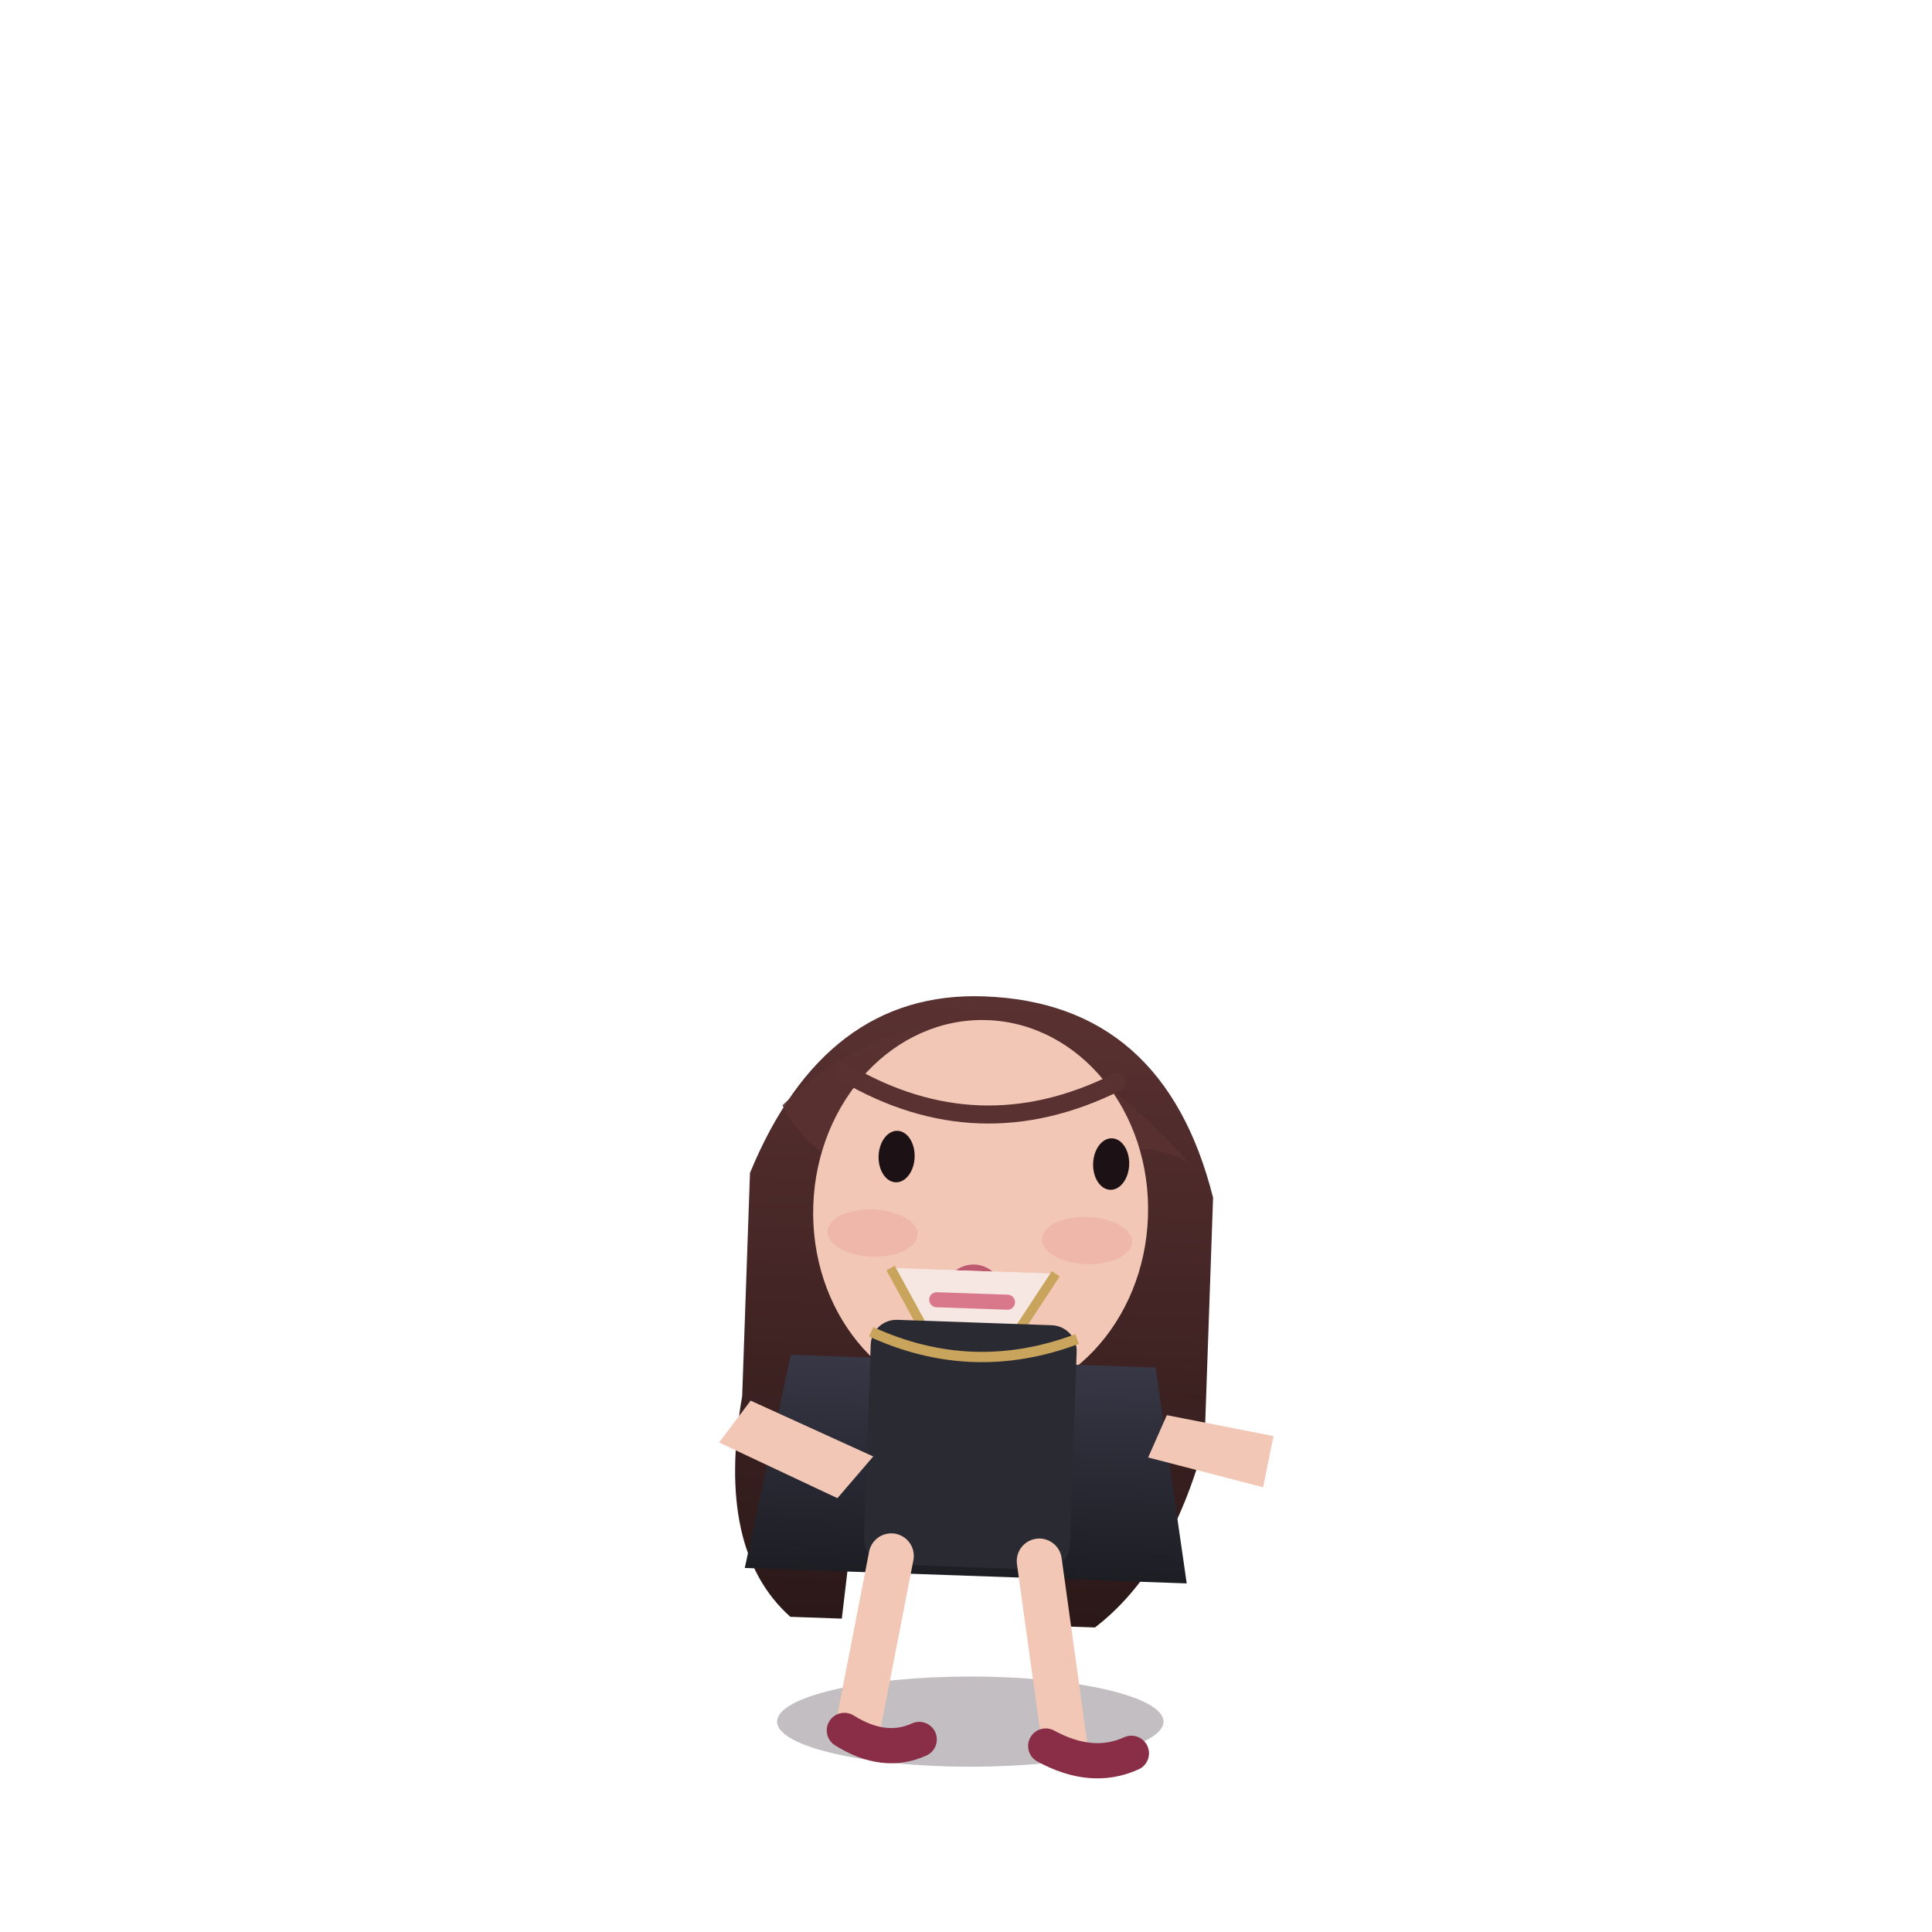
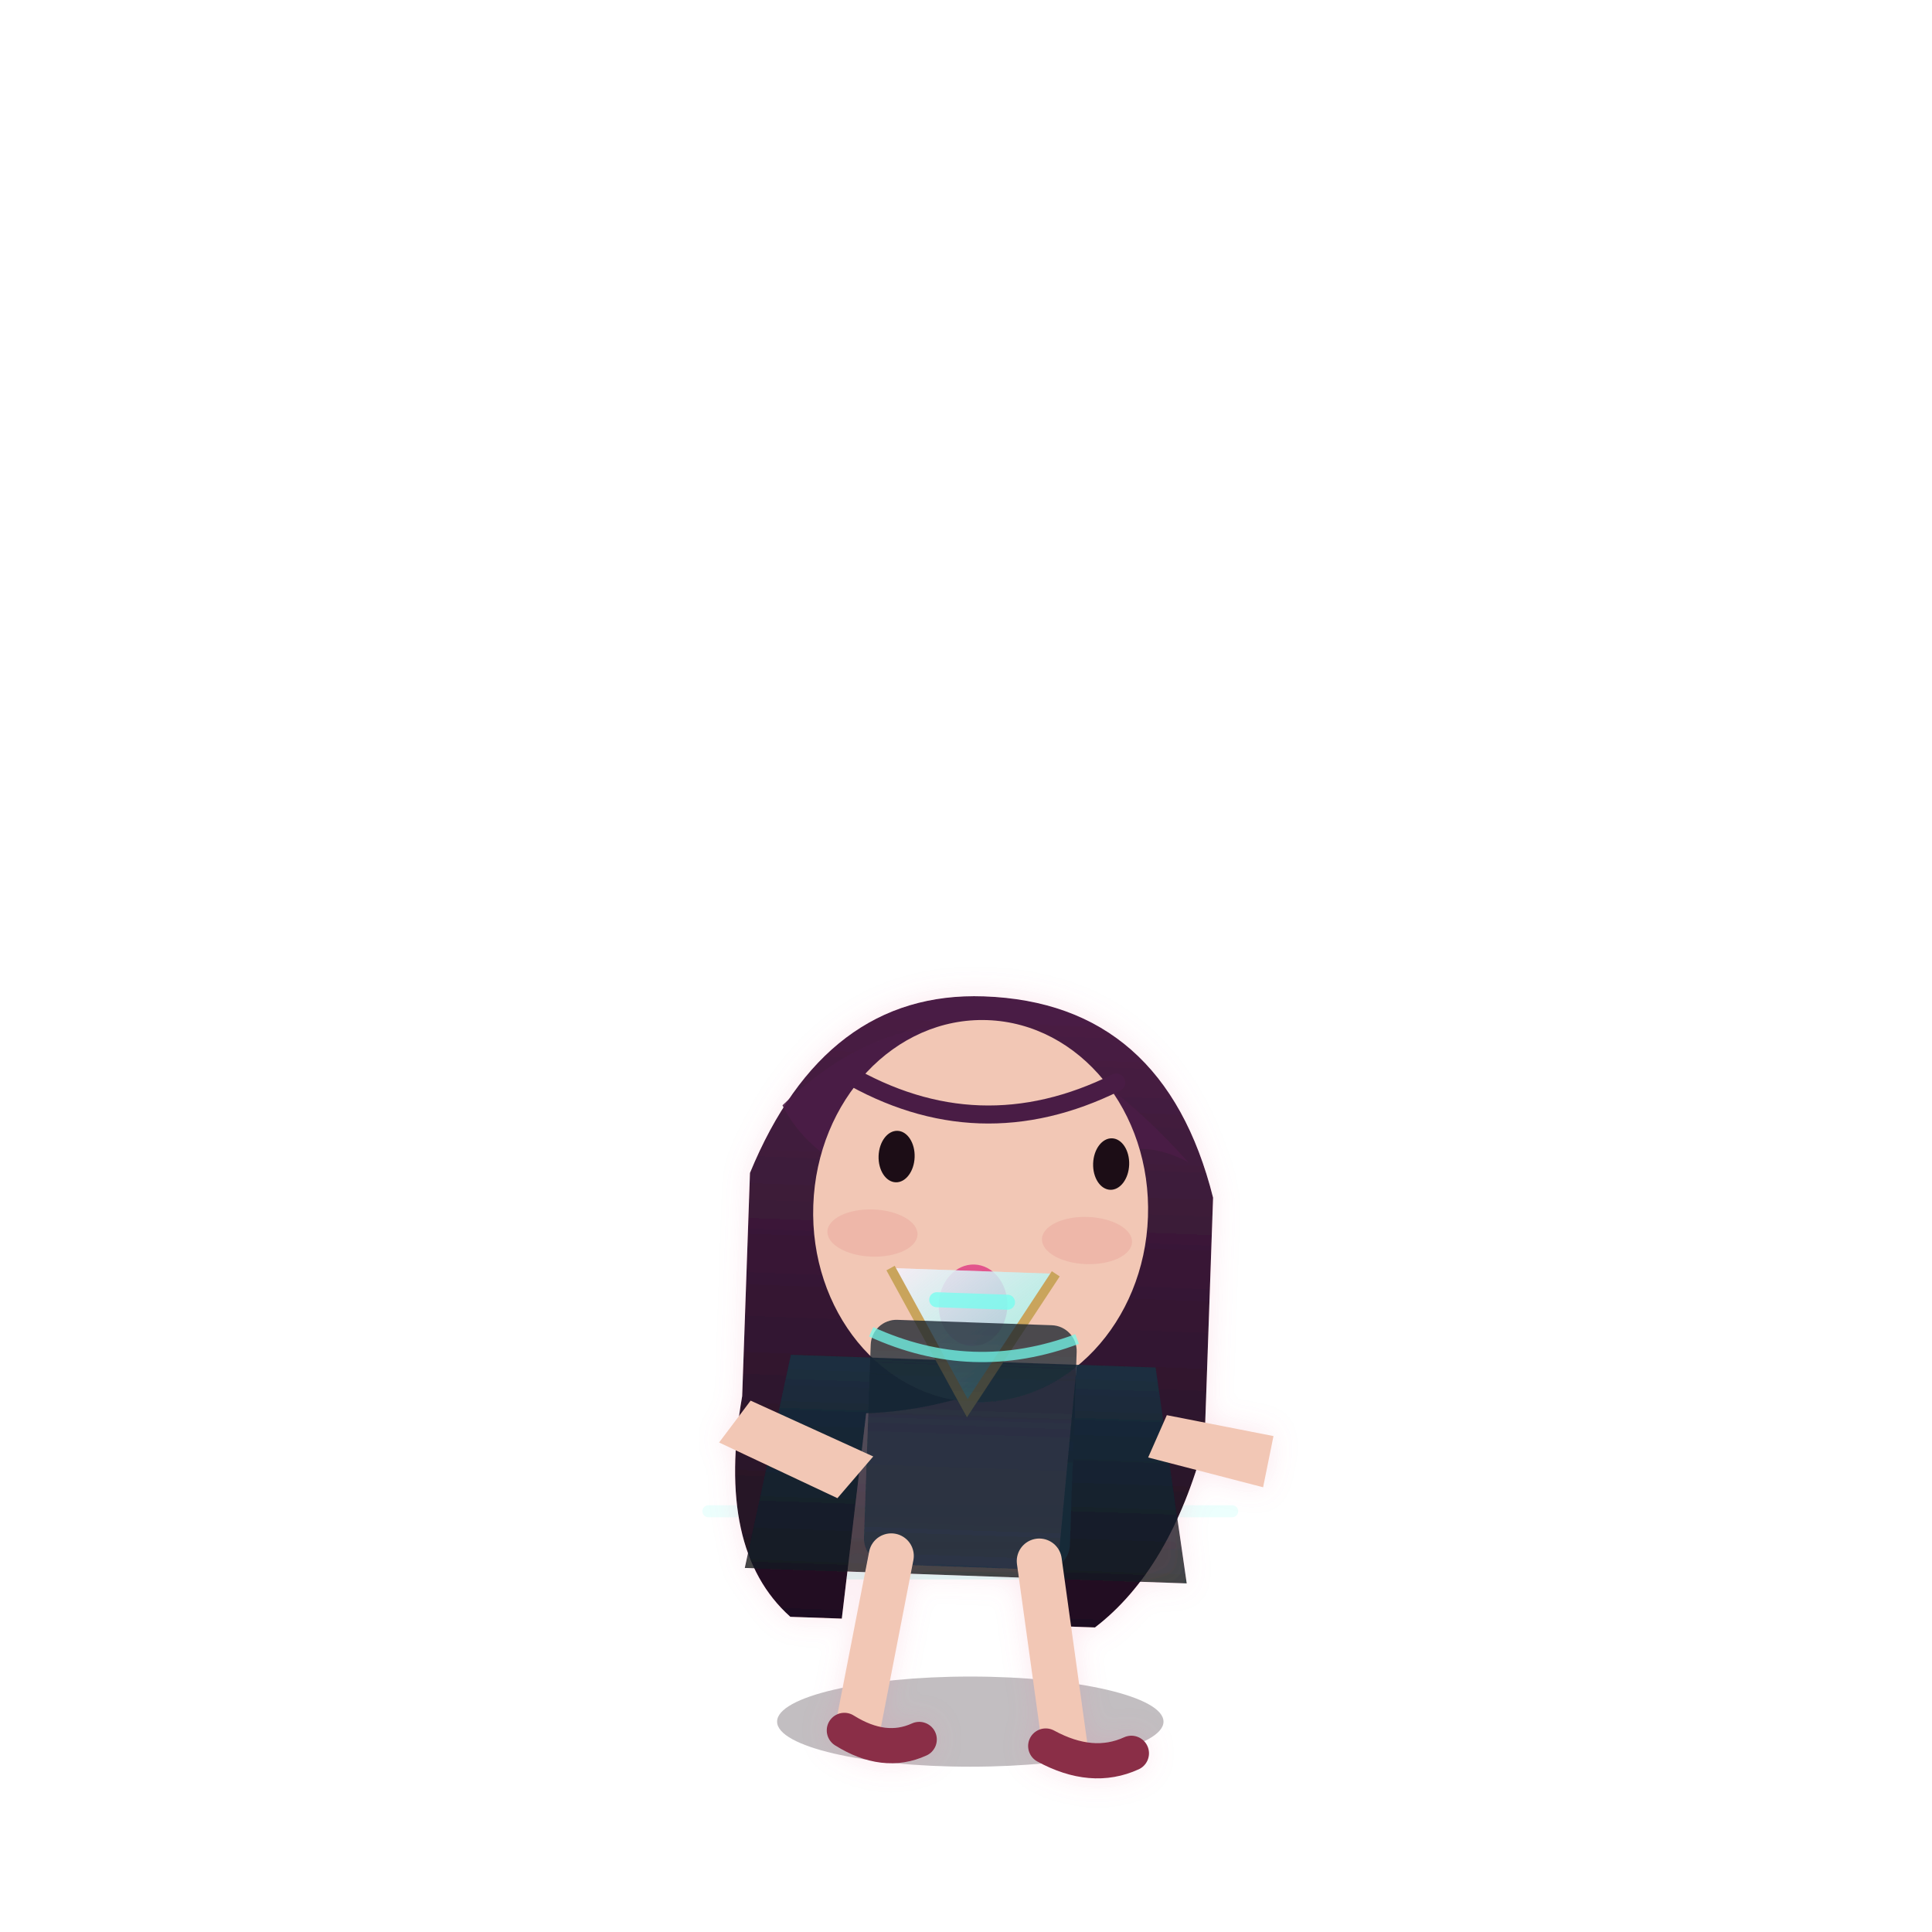
<svg xmlns="http://www.w3.org/2000/svg" viewBox="-15 -25 45 45" width="500" height="500">
  <defs>
    <linearGradient id="hair-grad" x1="0" y1="0" x2="0" y2="1">
-       <stop offset="0%" stop-color="#5A3131" />
-       <stop offset="100%" stop-color="#2B1818" />
+       <stop offset="0%" stop-color="#4A1F45" />
+       <stop offset="100%" stop-color="#1F1020" />
    </linearGradient>
    <linearGradient id="blazer-grad" x1="0" y1="0" x2="0" y2="1">
-       <stop offset="0%" stop-color="#373746" />
-       <stop offset="100%" stop-color="#1D1D24" />
+       <stop offset="0%" stop-color="#183343" />
+       <stop offset="100%" stop-color="#101A23" />
    </linearGradient>
+     <linearGradient id="blouse-grad" x1="0" y1="0" x2="1" y2="1">
+       <stop offset="0%" stop-color="#F8EFFA" stop-opacity="0.9" />
+       <stop offset="100%" stop-color="#74FFF0" stop-opacity="0.45" />
+     </linearGradient>
+     <linearGradient id="skirt-grad" x1="0" y1="0" x2="0" y2="1">
+       <stop offset="0%" stop-color="#141F2B" stop-opacity="0.9" />
+       <stop offset="100%" stop-color="#183343" stop-opacity="0.78" />
+     </linearGradient>
+     <filter id="glam-glow" x="-50%" y="-50%" width="200%" height="200%">
+       <feDropShadow dx="0" dy="0" stdDeviation="0.46" flood-color="#74FFF0" flood-opacity="0.22" />
+       <feDropShadow dx="0" dy="0" stdDeviation="0.32" flood-color="#F07AA4" flood-opacity="0.18" />
+     </filter>
    <style>
      .body-float { transform-origin: 7.5px 10px; animation: bodyFloat 3.8s infinite ease-in-out; }
      .hair-sway { transform-origin: 7.5px 4.5px; animation: hairSway 4.8s infinite ease-in-out; }
      .sparkle-pulse { animation: sparklePulse 1.8s infinite ease-in-out; }
      .alert-pop { animation: alertPop 0.9s infinite ease-in-out; }
      .sleep-breathe { transform-origin: 7.5px 10px; animation: sleepBreathe 4.6s infinite ease-in-out; }
      .mini-hover { animation: miniHover 2.6s infinite ease-in-out; }
      @keyframes bodyFloat {
        0%,100% { transform: translate(0,0); }
        50% { transform: translate(0,0.65px); }
      }
      @keyframes hairSway {
        0%,100% { transform: rotate(0deg); }
        50% { transform: rotate(-1.6deg); }
      }
      @keyframes sparklePulse {
        0%,100% { opacity: 0.65; transform: scale(1); }
        50% { opacity: 1; transform: scale(1.08); }
      }
      @keyframes alertPop {
        0%,100% { transform: translateY(0); }
        50% { transform: translateY(-0.7px); }
      }
      @keyframes sleepBreathe {
        0%,100% { transform: translate(0,0) scale(1,1); }
        50% { transform: translate(0,0.8px) scale(1.02,0.98); }
      }
      @keyframes miniHover {
        0%,100% { transform: translateY(0); }
        50% { transform: translateY(-0.8px); }
      }
    </style>
  </defs>
+   <g opacity="0.14">
+     <path d="M1.5 10.2 H13.7" stroke="#74FFF0" stroke-width="0.28" stroke-linecap="round" />
+     <path d="M2.6 11 H12.3" stroke="#F07AA4" stroke-width="0.2" stroke-linecap="round" />
+     <path d="M3.8 11.7 H11.6" stroke="#1ED7C8" stroke-width="0.18" stroke-linecap="round" />
+   </g>
  <g transform="translate(0 0) scale(1 1)">
    <ellipse cx="7.6" cy="15.1" rx="4.5" ry="1.05" fill="#24171F" opacity="0.28" />
  </g>
  <g>
-     <g transform="translate(0 0.6) rotate(2 7.5 9.5)" class="sleep-breathe">
+     <g transform="translate(0 0.6) rotate(2 7.5 9.5)" class="sleep-breathe" filter="url(#glam-glow)">
      <g class="hair-sway">
        <path d="M2.2 1.9 Q3.8 -2.4 7.5 -2.4 Q11.7 -2.4 13 2.1 L13 7.8 Q12.3 10.8 10.6 12.2 L9.6 12.2 L10 5.5 Q7.8 7.2 5.1 7.4 L4.7 12.2 L3.5 12.2 Q1.7 10.7 2.2 7.1 Z" fill="url(#hair-grad)" />
-         <path d="M2.9 0.3 Q7.2 -4.1 12.4 1.3 Q11.4 0.8 10.5 1.2 Q7.6 -1.6 4.4 1.7 Q3.4 1.2 2.9 0.3 Z" fill="#5A3131" opacity="0.88" />
+         <path d="M2.9 0.3 Q7.2 -4.1 12.4 1.3 Q11.4 0.8 10.5 1.2 Q7.6 -1.6 4.4 1.7 Q3.4 1.2 2.9 0.3 Z" fill="#4A1F45" opacity="0.88" />
      </g>
      <ellipse cx="7.6" cy="2.6" rx="3.9" ry="4.45" fill="#F2C7B5" />
      <ellipse cx="5.1" cy="3.2" rx="1.05" ry="0.55" fill="#E8A59B" opacity="0.45" />
      <ellipse cx="10.1" cy="3.2" rx="1.05" ry="0.55" fill="#E8A59B" opacity="0.45" />
      <g fill="#1C1115">
        <ellipse cx="5.6" cy="1.4" rx="0.42" ry="0.6" />
        <ellipse cx="10.6" cy="1.4" rx="0.42" ry="0.6" />
      </g>
-       <ellipse cx="7.5" cy="4.8" rx="0.8" ry="0.95" fill="#B84C67" opacity="0.9" />
-       <path d="M4.35 -0.5 Q7.5 1.2 10.65 -0.5" stroke="#5A3131" stroke-width="0.42" fill="none" stroke-linecap="round" />
-       <path d="M3.3 6.1 L11.8 6.1 L12.7 11.1 L2.4 11.1 Z" fill="url(#blazer-grad)" />
-       <path d="M5.55 4 L7.45 7.2 L9.4 4" fill="#F7E7E2" />
-       <path d="M5.55 4 L7.45 7.2 L9.4 4" stroke="#C9A45C" stroke-width="0.22" fill="#F7E7E2" />
-       <path d="M6.65 4.7 H8.3" stroke="#D9778B" stroke-width="0.35" stroke-linecap="round" />
-       <rect x="5.15" y="5.2" width="4.8" height="5.7" rx="0.6" fill="#2A2A33" />
-       <path d="M5.15 5.5 Q7.55 6.5 9.95 5.5" stroke="#C9A45C" stroke-width="0.24" fill="none" />
+       <ellipse cx="7.5" cy="4.8" rx="0.8" ry="0.95" fill="#E04787" opacity="0.9" />
+       <path d="M4.35 -0.5 Q7.5 1.2 10.65 -0.5" stroke="#4A1F45" stroke-width="0.42" fill="none" stroke-linecap="round" />
+       <path d="M3.3 6.1 L11.8 6.1 L12.7 11.1 L2.4 11.1 Z" fill="url(#blazer-grad)" fill-opacity="0.84" />
+       <path d="M5.55 4 L7.45 7.2 L9.4 4" fill="url(#blouse-grad)" fill-opacity="0.82" />
+       <path d="M5.55 4 L7.45 7.2 L9.4 4" stroke="#C9A45C" stroke-width="0.22" fill="url(#blouse-grad)" fill-opacity="0.78" />
+       <path d="M6.65 4.7 H8.3" stroke="#74FFF0" stroke-width="0.35" stroke-linecap="round" opacity="0.75" />
+       <rect x="5.15" y="5.2" width="4.8" height="5.7" rx="0.6" fill="url(#skirt-grad)" fill-opacity="0.84" />
+       <path d="M5.15 5.5 Q7.55 6.5 9.95 5.5" stroke="#74FFF0" stroke-width="0.24" fill="none" opacity="0.72" />
      <path d="M1.7 8.2 L4.5 9.4 L5.3 8.4 L2.4 7.2 Z" fill="#F2C7B5" />
      <path d="M11.7 8.2 L14.4 8.8 L14.6 7.6 L12.1 7.2 Z" fill="#F2C7B5" />
      <path d="M5.8 10.7 L5.15 14.8" stroke="#F2C7B5" stroke-width="1.05" stroke-linecap="round" />
      <path d="M9.25 10.7 L10 15" stroke="#F2C7B5" stroke-width="1.05" stroke-linecap="round" />
      <path d="M4.85 14.8 Q5.8 15.35 6.6 14.95" stroke="#8A2D47" stroke-width="0.82" stroke-linecap="round" />
      <path d="M9.55 15 Q10.65 15.55 11.55 15.1" stroke="#8A2D47" stroke-width="0.82" stroke-linecap="round" />
    </g>
  </g>
</svg>
